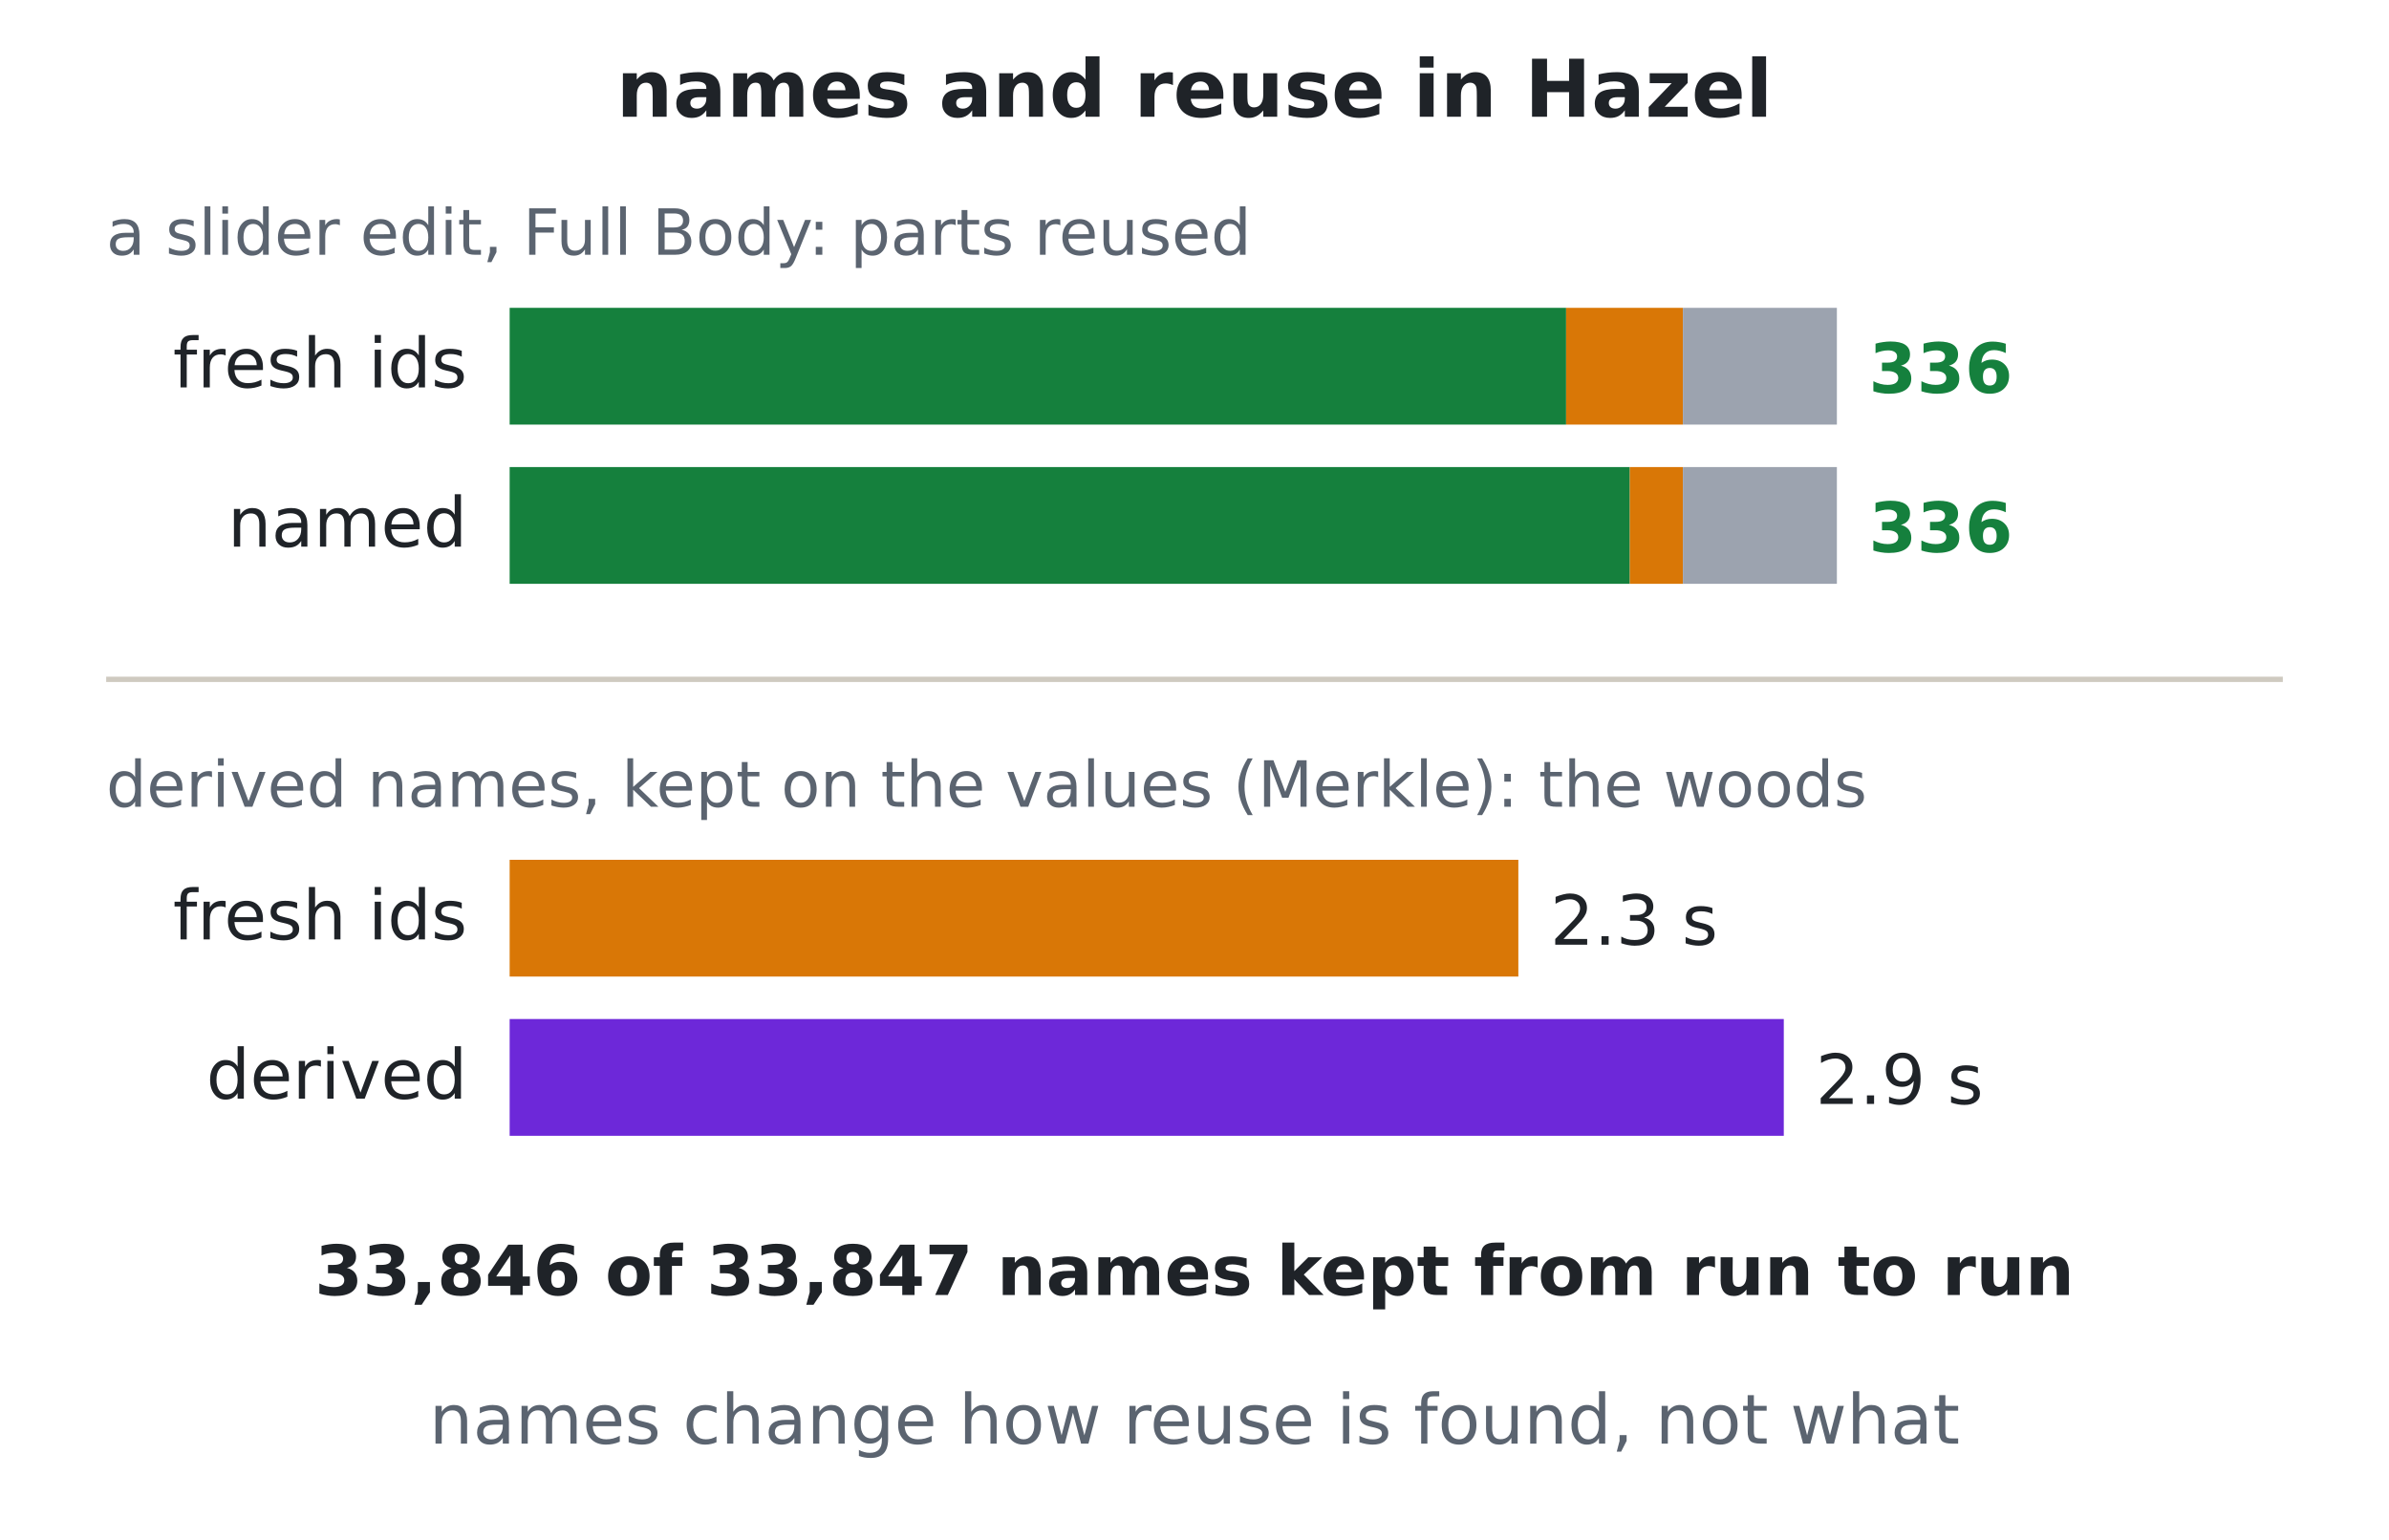
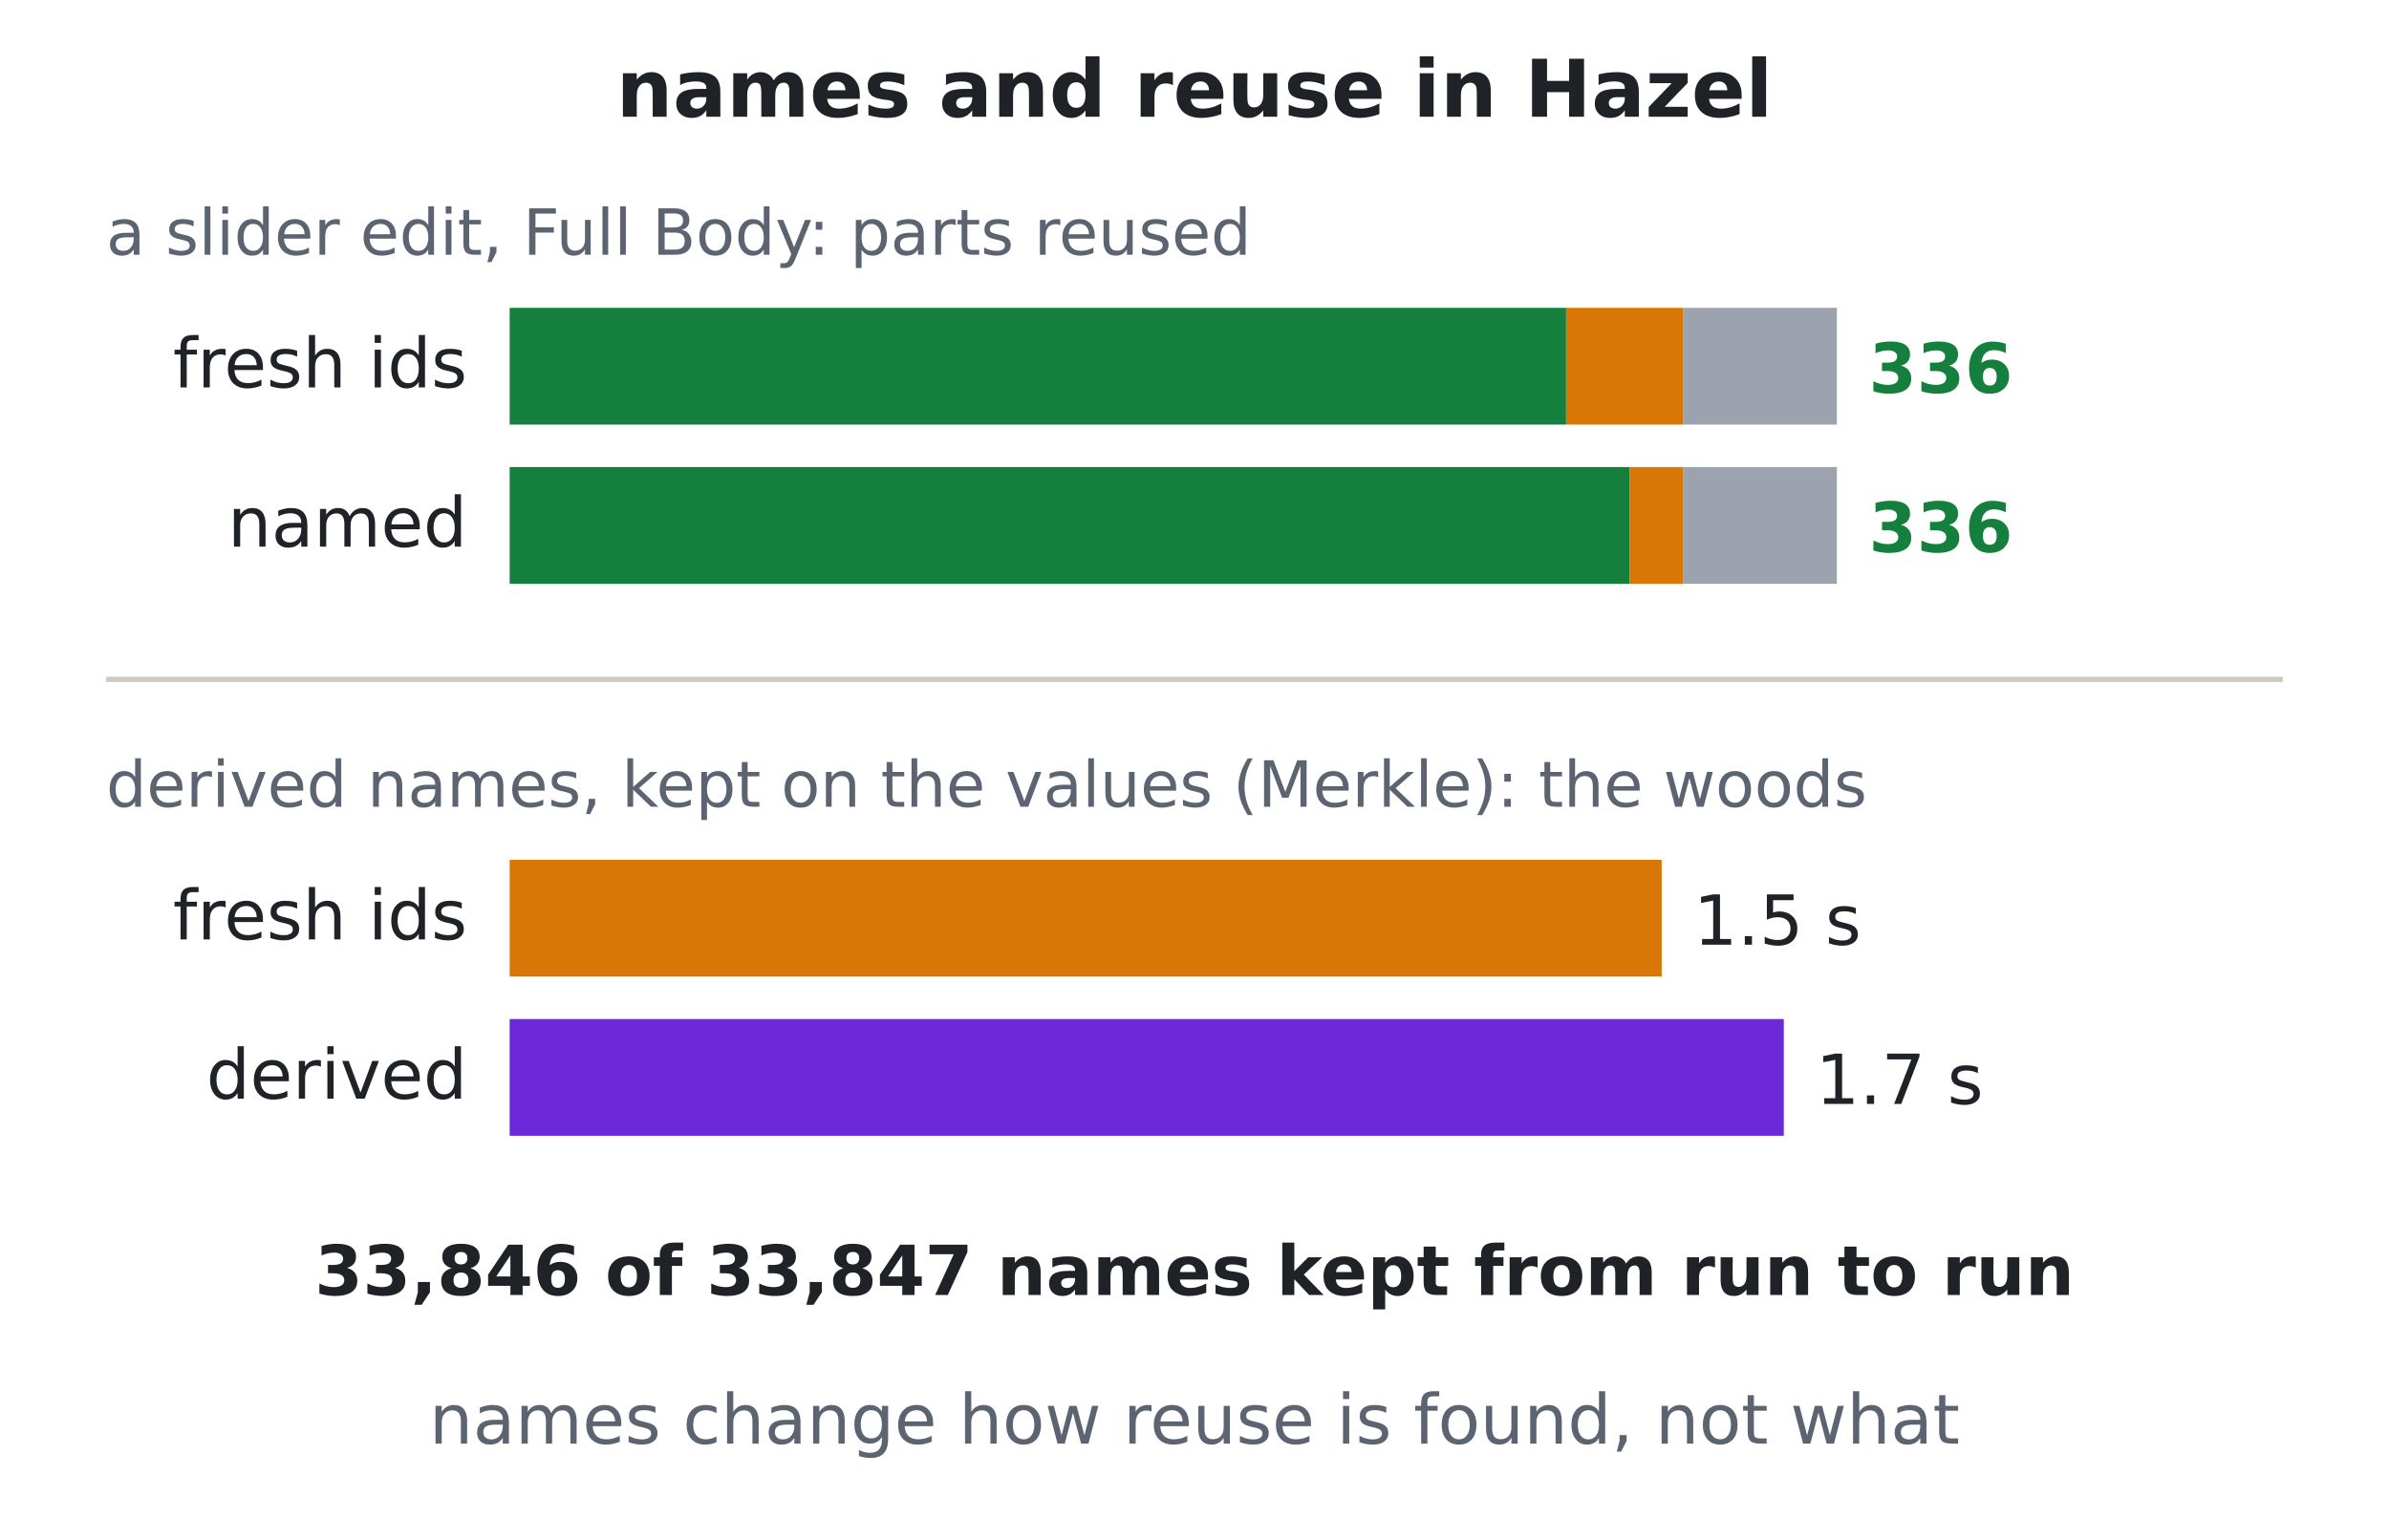
<svg xmlns="http://www.w3.org/2000/svg" viewBox="0 0 450 290" width="450" height="290" font-family="system-ui, 'DejaVu Sans', sans-serif" font-size="13">
  <style>
  .ink { fill: #1f2328; } .muted { fill: #5b6470; } .rule { stroke: #cfcac0; }
  .hash { fill: #15803d; } .struct { fill: #d97706; } .diff { fill: #9ca3af; } .fresh { fill: #d97706; } .derived { fill: #6d28d9; } .good { fill: #15803d; }
  @media (prefers-color-scheme: dark) {
    .ink { fill: #e8e6e3; } .muted { fill: #a2a9b3; } .rule { stroke: #3a3f46; }
    .hash { fill: #4ade80; } .struct { fill: #fbbf24; } .diff { fill: #6b7280; } .fresh { fill: #fbbf24; } .derived { fill: #c4b5fd; } .good { fill: #4ade80; }
  }
</style>
  <text x="225" y="22" text-anchor="middle" class="ink" font-weight="700" font-size="15">names and reuse in Hazel</text>
  <text x="20" y="48" class="muted" font-size="12">a slider edit, Full Body: parts reused</text>
  <text x="88" y="73" text-anchor="end" class="ink">fresh ids</text>
  <rect x="96" y="58" width="199" height="22" class="hash" />
  <rect x="295" y="58" width="22" height="22" class="struct" />
  <rect x="317" y="58" width="29" height="22" class="diff" />
  <text x="352" y="74" class="good" font-weight="700">336</text>
  <text x="88" y="103" text-anchor="end" class="ink">named</text>
  <rect x="96" y="88" width="211" height="22" class="hash" />
  <rect x="307" y="88" width="10" height="22" class="struct" />
  <rect x="317" y="88" width="29" height="22" class="diff" />
  <text x="352" y="104" class="good" font-weight="700">336</text>
  <line x1="20" y1="128" x2="430" y2="128" class="rule" />
  <text x="20" y="152" class="muted" font-size="12">derived names, kept on the values (Merkle): the woods</text>
  <text x="88" y="177" text-anchor="end" class="ink">fresh ids</text>
-   <rect x="96" y="162" width="190" height="22" class="fresh" />
-   <text x="292" y="178" class="ink">2.3 s</text>
+   <rect x="96" y="162" width="217" height="22" class="fresh" />
+   <text x="319" y="178" class="ink">1.5 s</text>
  <text x="88" y="207" text-anchor="end" class="ink">derived</text>
  <rect x="96" y="192" width="240" height="22" class="derived" />
-   <text x="342" y="208" class="ink">2.9 s</text>
+   <text x="342" y="208" class="ink">1.7 s</text>
  <text x="225" y="244" text-anchor="middle" class="ink" font-weight="700">33,846 of 33,847 names kept from run to run</text>
  <text x="225" y="272" text-anchor="middle" class="muted">names change how reuse is found, not what</text>
</svg>
